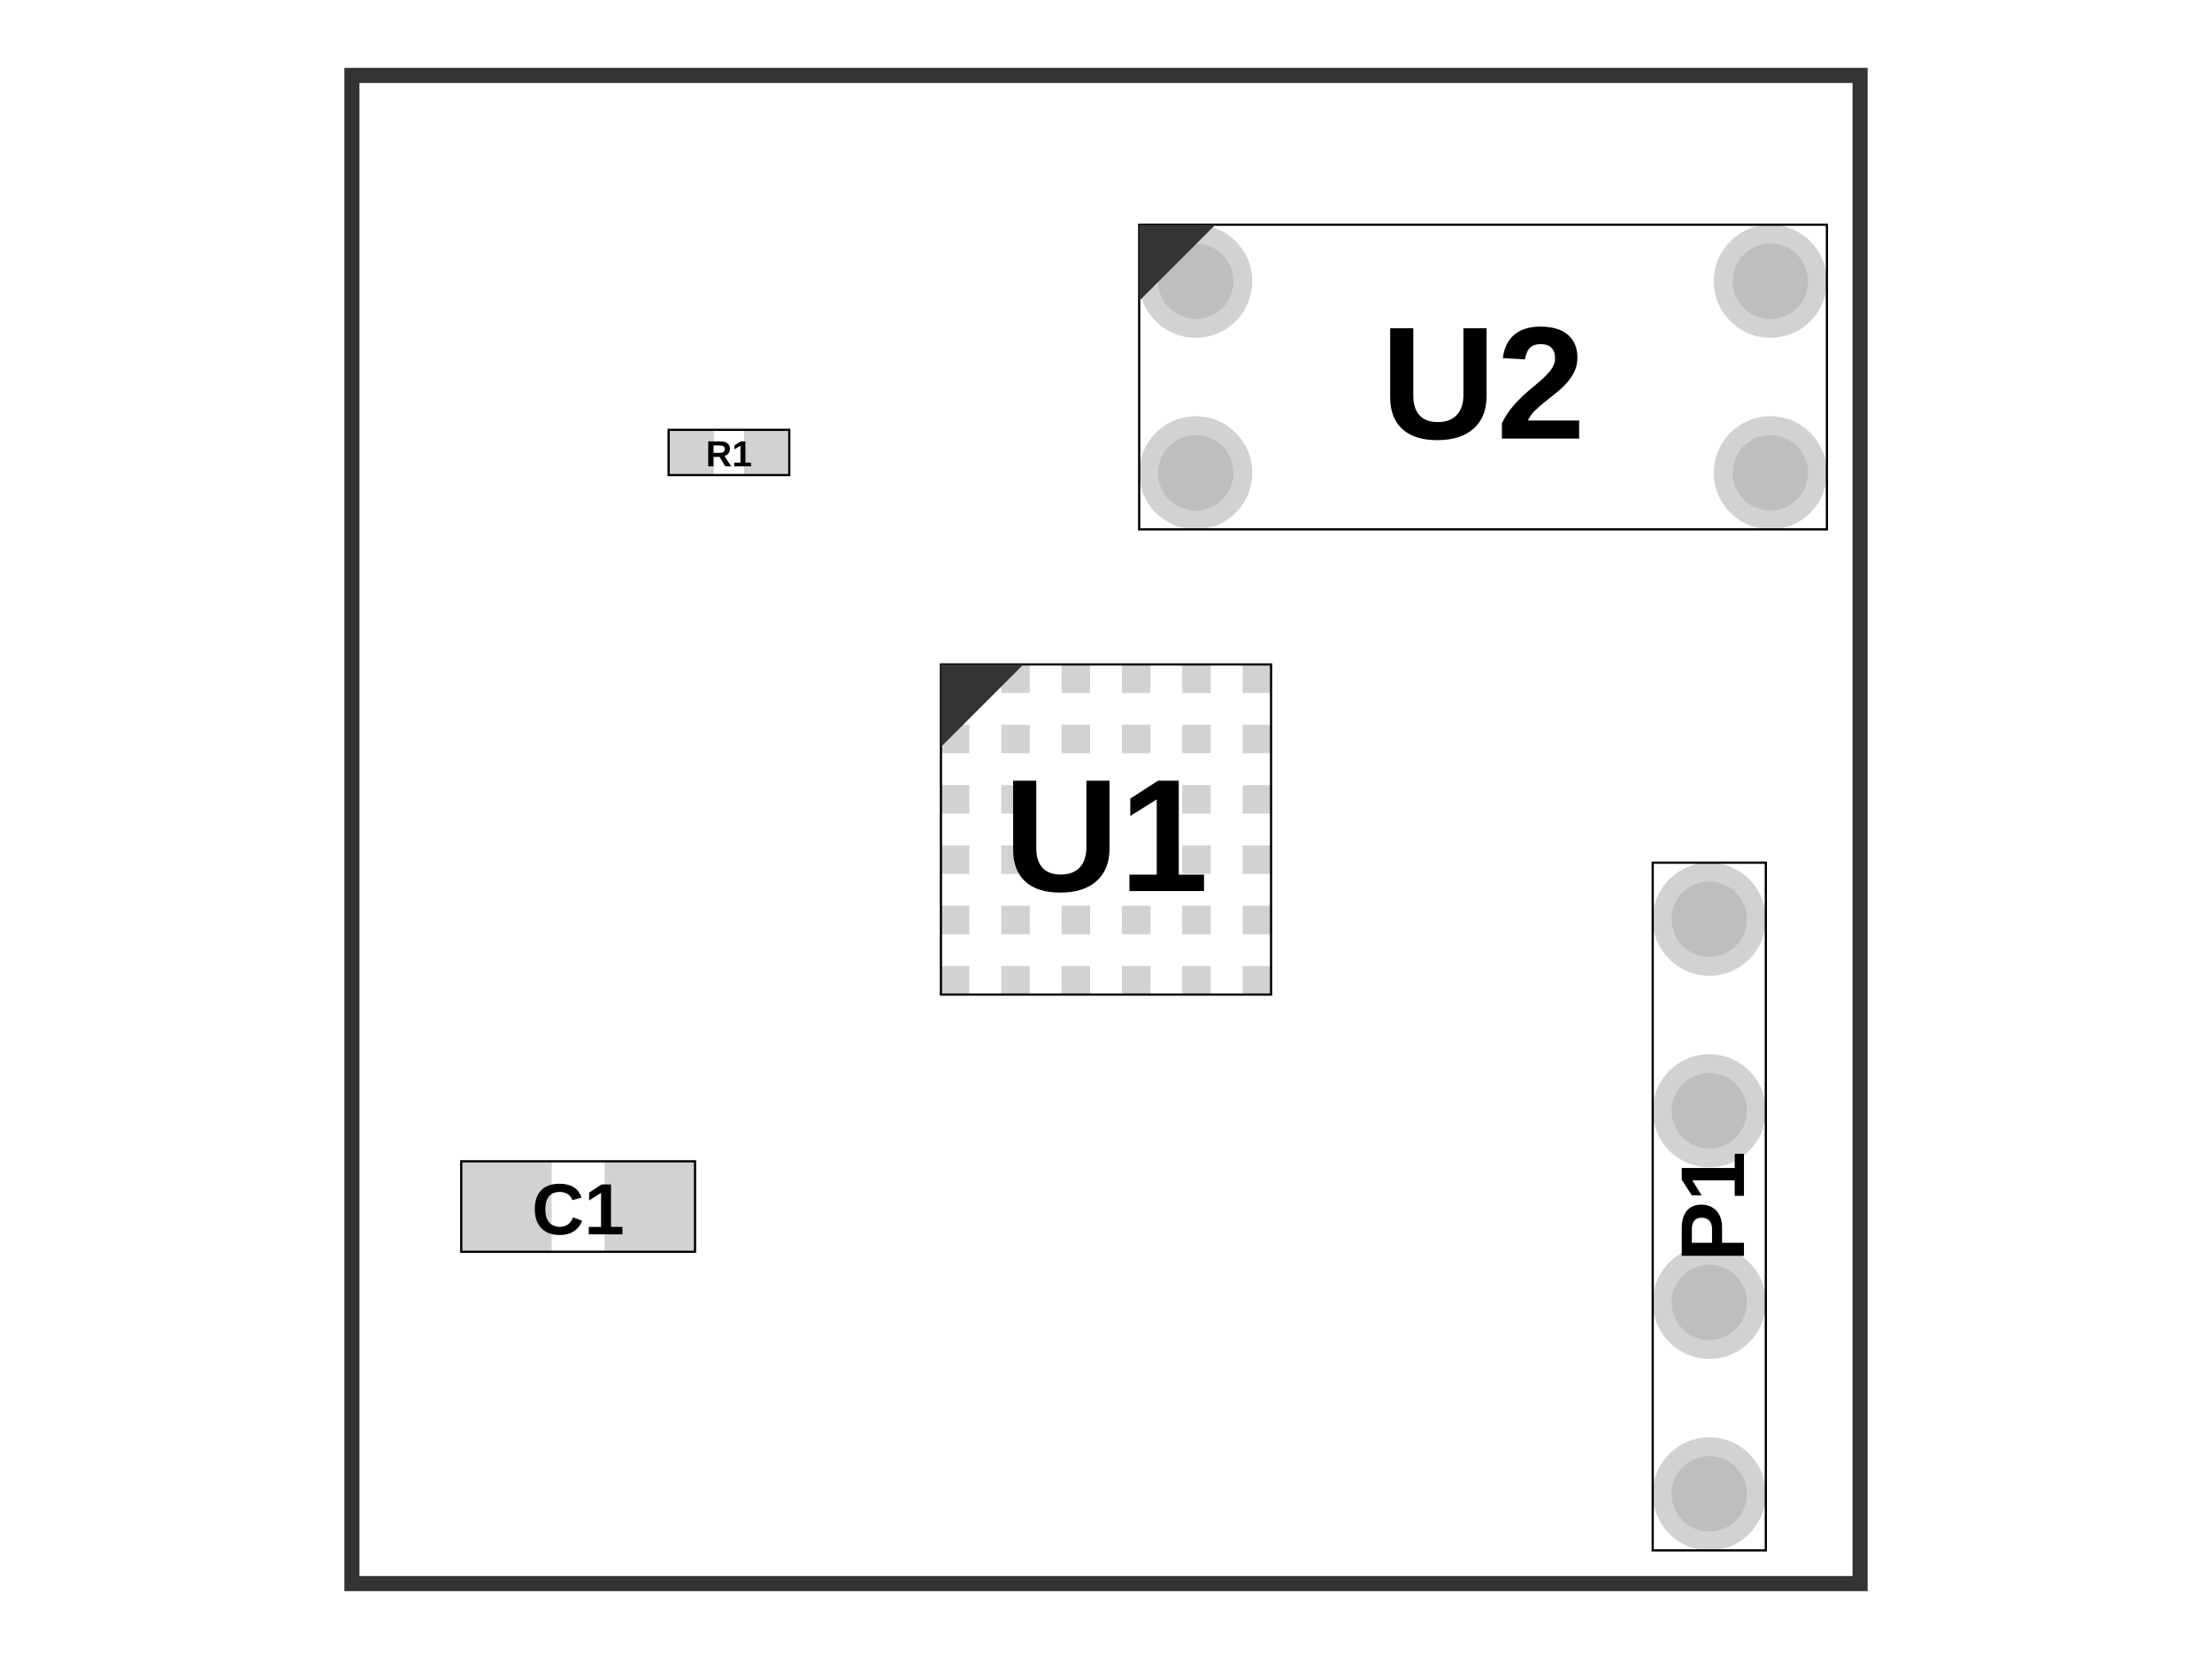
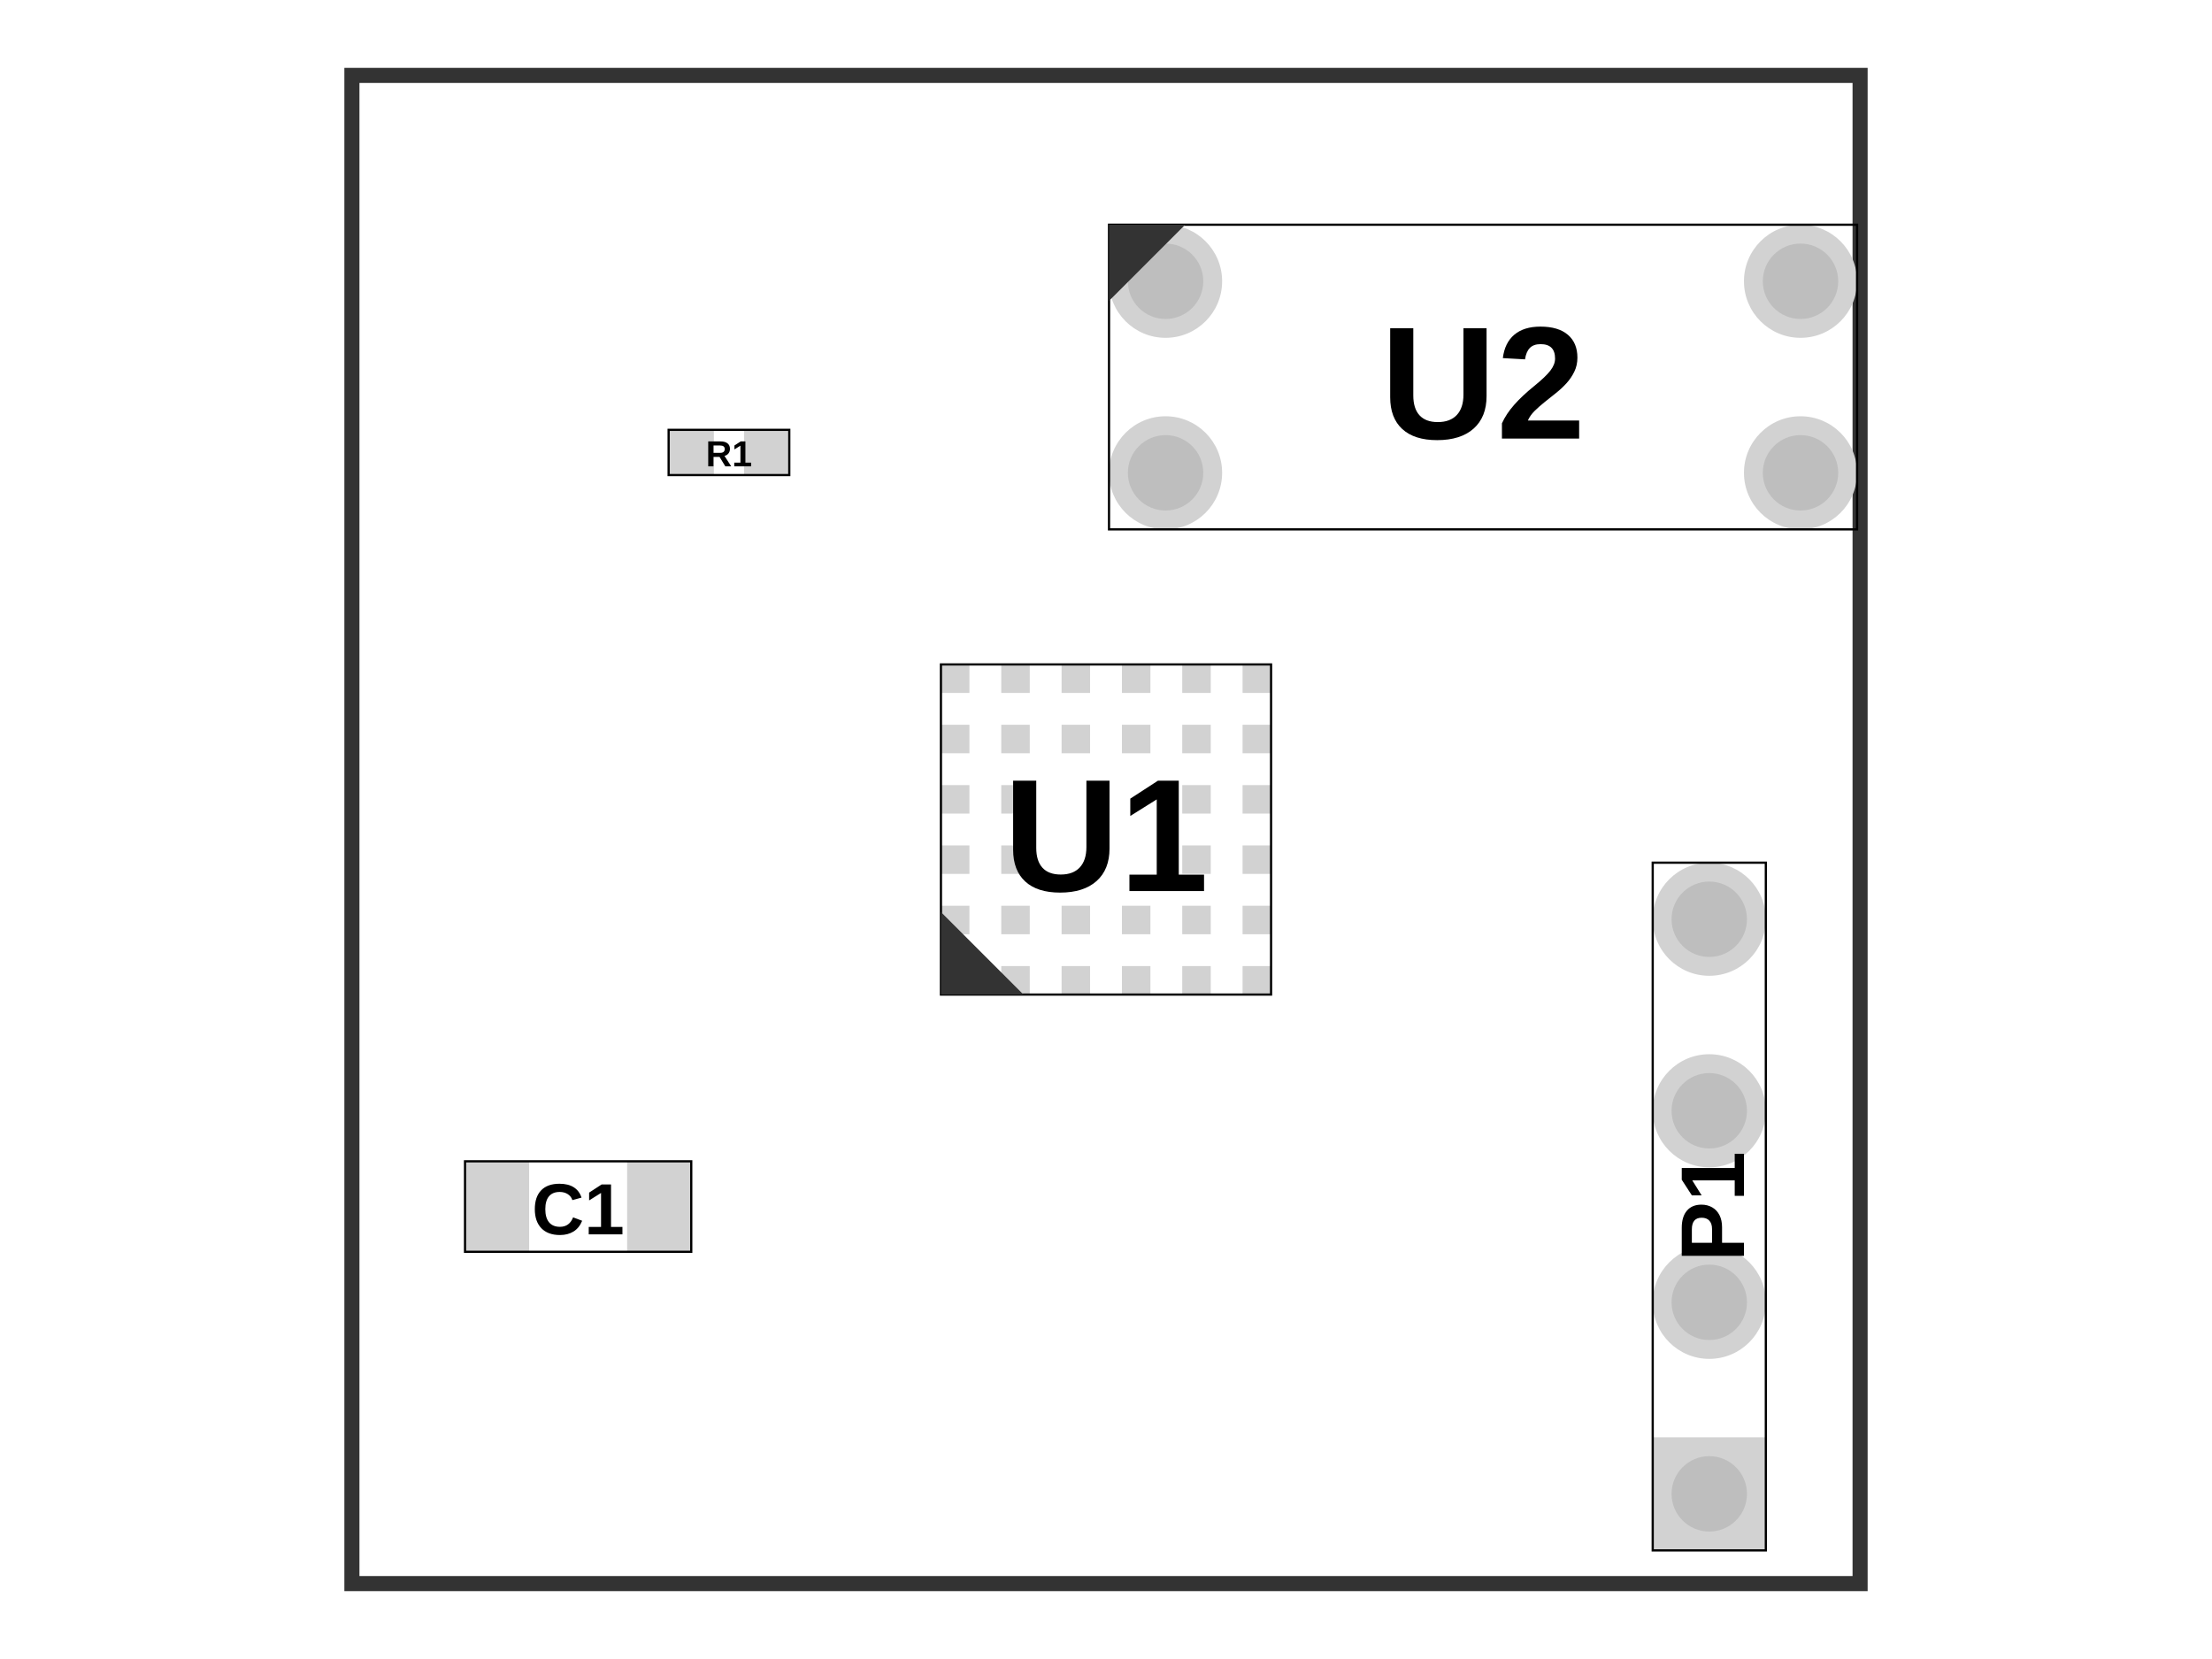
<svg xmlns="http://www.w3.org/2000/svg" width="800" height="600">
  <style>
              .assembly-component { 
                fill: none; 
                stroke: #000; 
              }
              .assembly-board { 
                fill: #f2f2f2; 
                stroke: rgb(0,0,0); 
                stroke-opacity: 0.8;
              }
              .assembly-component-label { 
                fill: #000; 
                font-family: Arial, serif;
                font-weight: bold;
                dominant-baseline: middle;
                text-anchor: middle;
              }
              .assembly-boundary { 
                fill: none; 
                stroke: #fff;
                stroke-width: 0.2; 
              }
            </style>
  <rect fill="#fff" x="0" y="0" width="800" height="600" />
  <rect class="assembly-boundary" x="127.273" y="27.273" width="545.455" height="545.455" />
  <path class="pcb-board" d="M 127.273 572.727 L 672.727 572.727 L 672.727 27.273 L 127.273 27.273 Z" fill="none" stroke="rgb(0,0,0)" stroke-opacity="0.8" stroke-width="5.455" />
  <g>
-     <circle class="assembly-hole-outer" fill="rgb(210, 210, 210)" cx="432.455" cy="101.727" r="20.455" />
-     <circle class="assembly-hole-inner" fill="rgb(190, 190, 190)" cx="432.455" cy="101.727" r="13.636" />
+     <circle class="assembly-hole-outer" fill="rgb(210, 210, 210)" cx="421.545" cy="101.727" r="20.455" />
+     <circle class="assembly-hole-inner" fill="rgb(190, 190, 190)" cx="421.545" cy="101.727" r="13.636" />
  </g>
  <g>
-     <circle class="assembly-hole-outer" fill="rgb(210, 210, 210)" cx="432.455" cy="171" r="20.455" />
-     <circle class="assembly-hole-inner" fill="rgb(190, 190, 190)" cx="432.455" cy="171" r="13.636" />
+     <circle class="assembly-hole-outer" fill="rgb(210, 210, 210)" cx="421.545" cy="171" r="20.455" />
+     <circle class="assembly-hole-inner" fill="rgb(190, 190, 190)" cx="421.545" cy="171" r="13.636" />
  </g>
  <g>
-     <circle class="assembly-hole-outer" fill="rgb(210, 210, 210)" cx="640.273" cy="171" r="20.455" />
-     <circle class="assembly-hole-inner" fill="rgb(190, 190, 190)" cx="640.273" cy="171" r="13.636" />
+     <circle class="assembly-hole-outer" fill="rgb(210, 210, 210)" cx="651.182" cy="171" r="20.455" />
+     <circle class="assembly-hole-inner" fill="rgb(190, 190, 190)" cx="651.182" cy="171" r="13.636" />
  </g>
  <g>
-     <circle class="assembly-hole-outer" fill="rgb(210, 210, 210)" cx="640.273" cy="101.727" r="20.455" />
-     <circle class="assembly-hole-inner" fill="rgb(190, 190, 190)" cx="640.273" cy="101.727" r="13.636" />
+     <circle class="assembly-hole-outer" fill="rgb(210, 210, 210)" cx="651.182" cy="101.727" r="20.455" />
+     <circle class="assembly-hole-inner" fill="rgb(190, 190, 190)" cx="651.182" cy="101.727" r="13.636" />
  </g>
  <g>
-     <circle class="assembly-hole-outer" fill="rgb(210, 210, 210)" cx="618.182" cy="540.273" r="20.455" />
+     <rect class="assembly-hole-outer-pad" fill="rgb(210, 210, 210)" x="597.727" y="519.818" width="40.909" height="40.909" />
    <circle class="assembly-hole-inner" fill="rgb(190, 190, 190)" cx="618.182" cy="540.273" r="13.636" />
  </g>
  <g>
    <circle class="assembly-hole-outer" fill="rgb(210, 210, 210)" cx="618.182" cy="471" r="20.455" />
    <circle class="assembly-hole-inner" fill="rgb(190, 190, 190)" cx="618.182" cy="471" r="13.636" />
  </g>
  <g>
    <circle class="assembly-hole-outer" fill="rgb(210, 210, 210)" cx="618.182" cy="401.727" r="20.455" />
    <circle class="assembly-hole-inner" fill="rgb(190, 190, 190)" cx="618.182" cy="401.727" r="13.636" />
  </g>
  <g>
    <circle class="assembly-hole-outer" fill="rgb(210, 210, 210)" cx="618.182" cy="332.455" r="20.455" />
    <circle class="assembly-hole-inner" fill="rgb(190, 190, 190)" cx="618.182" cy="332.455" r="13.636" />
  </g>
+   <rect class="assembly-pad" fill="rgb(210, 210, 210)" x="340.301" y="349.392" width="10.308" height="10.308" data-layer="top" />
+   <rect class="assembly-pad" fill="rgb(210, 210, 210)" x="362.119" y="349.392" width="10.308" height="10.308" data-layer="top" />
+   <rect class="assembly-pad" fill="rgb(210, 210, 210)" x="383.937" y="349.392" width="10.308" height="10.308" data-layer="top" />
+   <rect class="assembly-pad" fill="rgb(210, 210, 210)" x="405.755" y="349.392" width="10.308" height="10.308" data-layer="top" />
+   <rect class="assembly-pad" fill="rgb(210, 210, 210)" x="427.573" y="349.392" width="10.308" height="10.308" data-layer="top" />
+   <rect class="assembly-pad" fill="rgb(210, 210, 210)" x="449.392" y="349.392" width="10.308" height="10.308" data-layer="top" />
+   <rect class="assembly-pad" fill="rgb(210, 210, 210)" x="340.301" y="327.573" width="10.308" height="10.308" data-layer="top" />
+   <rect class="assembly-pad" fill="rgb(210, 210, 210)" x="362.119" y="327.573" width="10.308" height="10.308" data-layer="top" />
+   <rect class="assembly-pad" fill="rgb(210, 210, 210)" x="383.937" y="327.573" width="10.308" height="10.308" data-layer="top" />
+   <rect class="assembly-pad" fill="rgb(210, 210, 210)" x="405.755" y="327.573" width="10.308" height="10.308" data-layer="top" />
+   <rect class="assembly-pad" fill="rgb(210, 210, 210)" x="427.573" y="327.573" width="10.308" height="10.308" data-layer="top" />
+   <rect class="assembly-pad" fill="rgb(210, 210, 210)" x="449.392" y="327.573" width="10.308" height="10.308" data-layer="top" />
+   <rect class="assembly-pad" fill="rgb(210, 210, 210)" x="340.301" y="305.755" width="10.308" height="10.308" data-layer="top" />
+   <rect class="assembly-pad" fill="rgb(210, 210, 210)" x="362.119" y="305.755" width="10.308" height="10.308" data-layer="top" />
+   <rect class="assembly-pad" fill="rgb(210, 210, 210)" x="427.573" y="305.755" width="10.308" height="10.308" data-layer="top" />
+   <rect class="assembly-pad" fill="rgb(210, 210, 210)" x="449.392" y="305.755" width="10.308" height="10.308" data-layer="top" />
+   <rect class="assembly-pad" fill="rgb(210, 210, 210)" x="340.301" y="283.937" width="10.308" height="10.308" data-layer="top" />
+   <rect class="assembly-pad" fill="rgb(210, 210, 210)" x="362.119" y="283.937" width="10.308" height="10.308" data-layer="top" />
+   <rect class="assembly-pad" fill="rgb(210, 210, 210)" x="427.573" y="283.937" width="10.308" height="10.308" data-layer="top" />
+   <rect class="assembly-pad" fill="rgb(210, 210, 210)" x="449.392" y="283.937" width="10.308" height="10.308" data-layer="top" />
+   <rect class="assembly-pad" fill="rgb(210, 210, 210)" x="340.301" y="262.119" width="10.308" height="10.308" data-layer="top" />
+   <rect class="assembly-pad" fill="rgb(210, 210, 210)" x="362.119" y="262.119" width="10.308" height="10.308" data-layer="top" />
+   <rect class="assembly-pad" fill="rgb(210, 210, 210)" x="383.937" y="262.119" width="10.308" height="10.308" data-layer="top" />
+   <rect class="assembly-pad" fill="rgb(210, 210, 210)" x="405.755" y="262.119" width="10.308" height="10.308" data-layer="top" />
+   <rect class="assembly-pad" fill="rgb(210, 210, 210)" x="427.573" y="262.119" width="10.308" height="10.308" data-layer="top" />
+   <rect class="assembly-pad" fill="rgb(210, 210, 210)" x="449.392" y="262.119" width="10.308" height="10.308" data-layer="top" />
  <rect class="assembly-pad" fill="rgb(210, 210, 210)" x="340.301" y="240.301" width="10.308" height="10.308" data-layer="top" />
  <rect class="assembly-pad" fill="rgb(210, 210, 210)" x="362.119" y="240.301" width="10.308" height="10.308" data-layer="top" />
  <rect class="assembly-pad" fill="rgb(210, 210, 210)" x="383.937" y="240.301" width="10.308" height="10.308" data-layer="top" />
  <rect class="assembly-pad" fill="rgb(210, 210, 210)" x="405.755" y="240.301" width="10.308" height="10.308" data-layer="top" />
  <rect class="assembly-pad" fill="rgb(210, 210, 210)" x="427.573" y="240.301" width="10.308" height="10.308" data-layer="top" />
  <rect class="assembly-pad" fill="rgb(210, 210, 210)" x="449.392" y="240.301" width="10.308" height="10.308" data-layer="top" />
-   <rect class="assembly-pad" fill="rgb(210, 210, 210)" x="340.301" y="262.119" width="10.308" height="10.308" data-layer="top" />
-   <rect class="assembly-pad" fill="rgb(210, 210, 210)" x="362.119" y="262.119" width="10.308" height="10.308" data-layer="top" />
-   <rect class="assembly-pad" fill="rgb(210, 210, 210)" x="383.937" y="262.119" width="10.308" height="10.308" data-layer="top" />
-   <rect class="assembly-pad" fill="rgb(210, 210, 210)" x="405.755" y="262.119" width="10.308" height="10.308" data-layer="top" />
-   <rect class="assembly-pad" fill="rgb(210, 210, 210)" x="427.573" y="262.119" width="10.308" height="10.308" data-layer="top" />
-   <rect class="assembly-pad" fill="rgb(210, 210, 210)" x="449.392" y="262.119" width="10.308" height="10.308" data-layer="top" />
-   <rect class="assembly-pad" fill="rgb(210, 210, 210)" x="340.301" y="283.937" width="10.308" height="10.308" data-layer="top" />
-   <rect class="assembly-pad" fill="rgb(210, 210, 210)" x="362.119" y="283.937" width="10.308" height="10.308" data-layer="top" />
-   <rect class="assembly-pad" fill="rgb(210, 210, 210)" x="427.573" y="283.937" width="10.308" height="10.308" data-layer="top" />
-   <rect class="assembly-pad" fill="rgb(210, 210, 210)" x="449.392" y="283.937" width="10.308" height="10.308" data-layer="top" />
-   <rect class="assembly-pad" fill="rgb(210, 210, 210)" x="340.301" y="305.755" width="10.308" height="10.308" data-layer="top" />
-   <rect class="assembly-pad" fill="rgb(210, 210, 210)" x="362.119" y="305.755" width="10.308" height="10.308" data-layer="top" />
-   <rect class="assembly-pad" fill="rgb(210, 210, 210)" x="427.573" y="305.755" width="10.308" height="10.308" data-layer="top" />
-   <rect class="assembly-pad" fill="rgb(210, 210, 210)" x="449.392" y="305.755" width="10.308" height="10.308" data-layer="top" />
-   <rect class="assembly-pad" fill="rgb(210, 210, 210)" x="340.301" y="327.573" width="10.308" height="10.308" data-layer="top" />
-   <rect class="assembly-pad" fill="rgb(210, 210, 210)" x="362.119" y="327.573" width="10.308" height="10.308" data-layer="top" />
-   <rect class="assembly-pad" fill="rgb(210, 210, 210)" x="383.937" y="327.573" width="10.308" height="10.308" data-layer="top" />
-   <rect class="assembly-pad" fill="rgb(210, 210, 210)" x="405.755" y="327.573" width="10.308" height="10.308" data-layer="top" />
-   <rect class="assembly-pad" fill="rgb(210, 210, 210)" x="427.573" y="327.573" width="10.308" height="10.308" data-layer="top" />
-   <rect class="assembly-pad" fill="rgb(210, 210, 210)" x="449.392" y="327.573" width="10.308" height="10.308" data-layer="top" />
-   <rect class="assembly-pad" fill="rgb(210, 210, 210)" x="340.301" y="349.392" width="10.308" height="10.308" data-layer="top" />
-   <rect class="assembly-pad" fill="rgb(210, 210, 210)" x="362.119" y="349.392" width="10.308" height="10.308" data-layer="top" />
-   <rect class="assembly-pad" fill="rgb(210, 210, 210)" x="383.937" y="349.392" width="10.308" height="10.308" data-layer="top" />
-   <rect class="assembly-pad" fill="rgb(210, 210, 210)" x="405.755" y="349.392" width="10.308" height="10.308" data-layer="top" />
-   <rect class="assembly-pad" fill="rgb(210, 210, 210)" x="427.573" y="349.392" width="10.308" height="10.308" data-layer="top" />
-   <rect class="assembly-pad" fill="rgb(210, 210, 210)" x="449.392" y="349.392" width="10.308" height="10.308" data-layer="top" />
  <rect class="assembly-pad" fill="rgb(210, 210, 210)" x="241.818" y="155.455" width="16.364" height="16.364" data-layer="top" />
  <rect class="assembly-pad" fill="rgb(210, 210, 210)" x="269.091" y="155.455" width="16.364" height="16.364" data-layer="top" />
-   <rect class="assembly-pad" fill="rgb(210, 210, 210)" x="166.818" y="420" width="32.727" height="32.727" data-layer="top" />
-   <rect class="assembly-pad" fill="rgb(210, 210, 210)" x="218.636" y="420" width="32.727" height="32.727" data-layer="top" />
+   <rect class="assembly-pad" fill="rgb(210, 210, 210)" x="168.182" y="420" width="23.182" height="32.727" data-layer="top" />
+   <rect class="assembly-pad" fill="rgb(210, 210, 210)" x="226.818" y="420" width="23.182" height="32.727" data-layer="top" />
  <g transform="translate(400, 300) scale(1, -1)">
    <path class="assembly-component" d="M-59.699,-59.699 L59.699,-59.699 L59.699,59.699 L-59.699,59.699 Z" stroke-width="0.80" transform="rotate(0)" stroke-dasharray="" />
    <text x="0" y="0" class="assembly-component-label" text-anchor="middle" dy=".10em" style="pointer-events: none" font-size="58.0px" transform="scale(1, -1)">U1</text>
-     <polygon class="assembly-pin1-indicator" points="-59.699,59.699 -29.85,59.699 -59.699,29.85" fill="#333" stroke="none" transform="rotate(0)" />
+     <polygon class="assembly-pin1-indicator" points="-59.699,-59.699 -29.85,-59.699 -59.699,-29.85" fill="#333" stroke="none" transform="rotate(0)" />
  </g>
  <g transform="translate(263.6364, 163.6364) scale(1, -1)">
    <path class="assembly-component" d="M-21.818,-8.182 L21.818,-8.182 L21.818,8.182 L-21.818,8.182 Z" stroke-width="0.80" transform="rotate(0)" stroke-dasharray="" />
    <text x="0" y="0" class="assembly-component-label" text-anchor="middle" dy=".10em" style="pointer-events: none" font-size="13.1px" transform="scale(1, -1)">R1</text>
  </g>
  <g transform="translate(536.3636, 136.3636) scale(1, -1)">
-     <path class="assembly-component" d="M-124.364,-55.091 L124.364,-55.091 L124.364,55.091 L-124.364,55.091 Z" stroke-width="0.80" transform="rotate(0)" stroke-dasharray="" />
+     <path class="assembly-component" d="M-135.273,-55.091 L135.273,-55.091 L135.273,55.091 L-135.273,55.091 Z" stroke-width="0.80" transform="rotate(0)" stroke-dasharray="" />
    <text x="0" y="0" class="assembly-component-label" text-anchor="middle" dy=".10em" style="pointer-events: none" font-size="58.0px" transform="scale(1, -1)">U2</text>
-     <polygon class="assembly-pin1-indicator" points="-124.364,55.091 -96.818,55.091 -124.364,27.545" fill="#333" stroke="none" transform="rotate(0)" />
+     <polygon class="assembly-pin1-indicator" points="-135.273,55.091 -107.727,55.091 -135.273,27.545" fill="#333" stroke="none" transform="rotate(0)" />
  </g>
  <g transform="translate(618.1818, 436.3636) scale(1, -1)">
    <path class="assembly-component" d="M124.364,-20.455 L124.364,20.455 L-124.364,20.455 L-124.364,-20.455 Z" stroke-width="0.80" transform="rotate(-90)" stroke-dasharray="" />
    <text x="0" y="0" class="assembly-component-label" text-anchor="middle" dy=".10em" style="pointer-events: none" font-size="32.7px" transform="rotate(90) scale(1, -1)">P1</text>
  </g>
  <g transform="translate(209.0909, 436.3636) scale(1, -1)">
-     <path class="assembly-component" d="M-42.273,-16.364 L42.273,-16.364 L42.273,16.364 L-42.273,16.364 Z" stroke-width="0.80" transform="rotate(0)" stroke-dasharray="" />
+     <path class="assembly-component" d="M-40.909,-16.364 L40.909,-16.364 L40.909,16.364 L-40.909,16.364 Z" stroke-width="0.80" transform="rotate(0)" stroke-dasharray="" />
    <text x="0" y="0" class="assembly-component-label" text-anchor="middle" dy=".10em" style="pointer-events: none" font-size="26.2px" transform="scale(1, -1)">C1</text>
  </g>
</svg>
